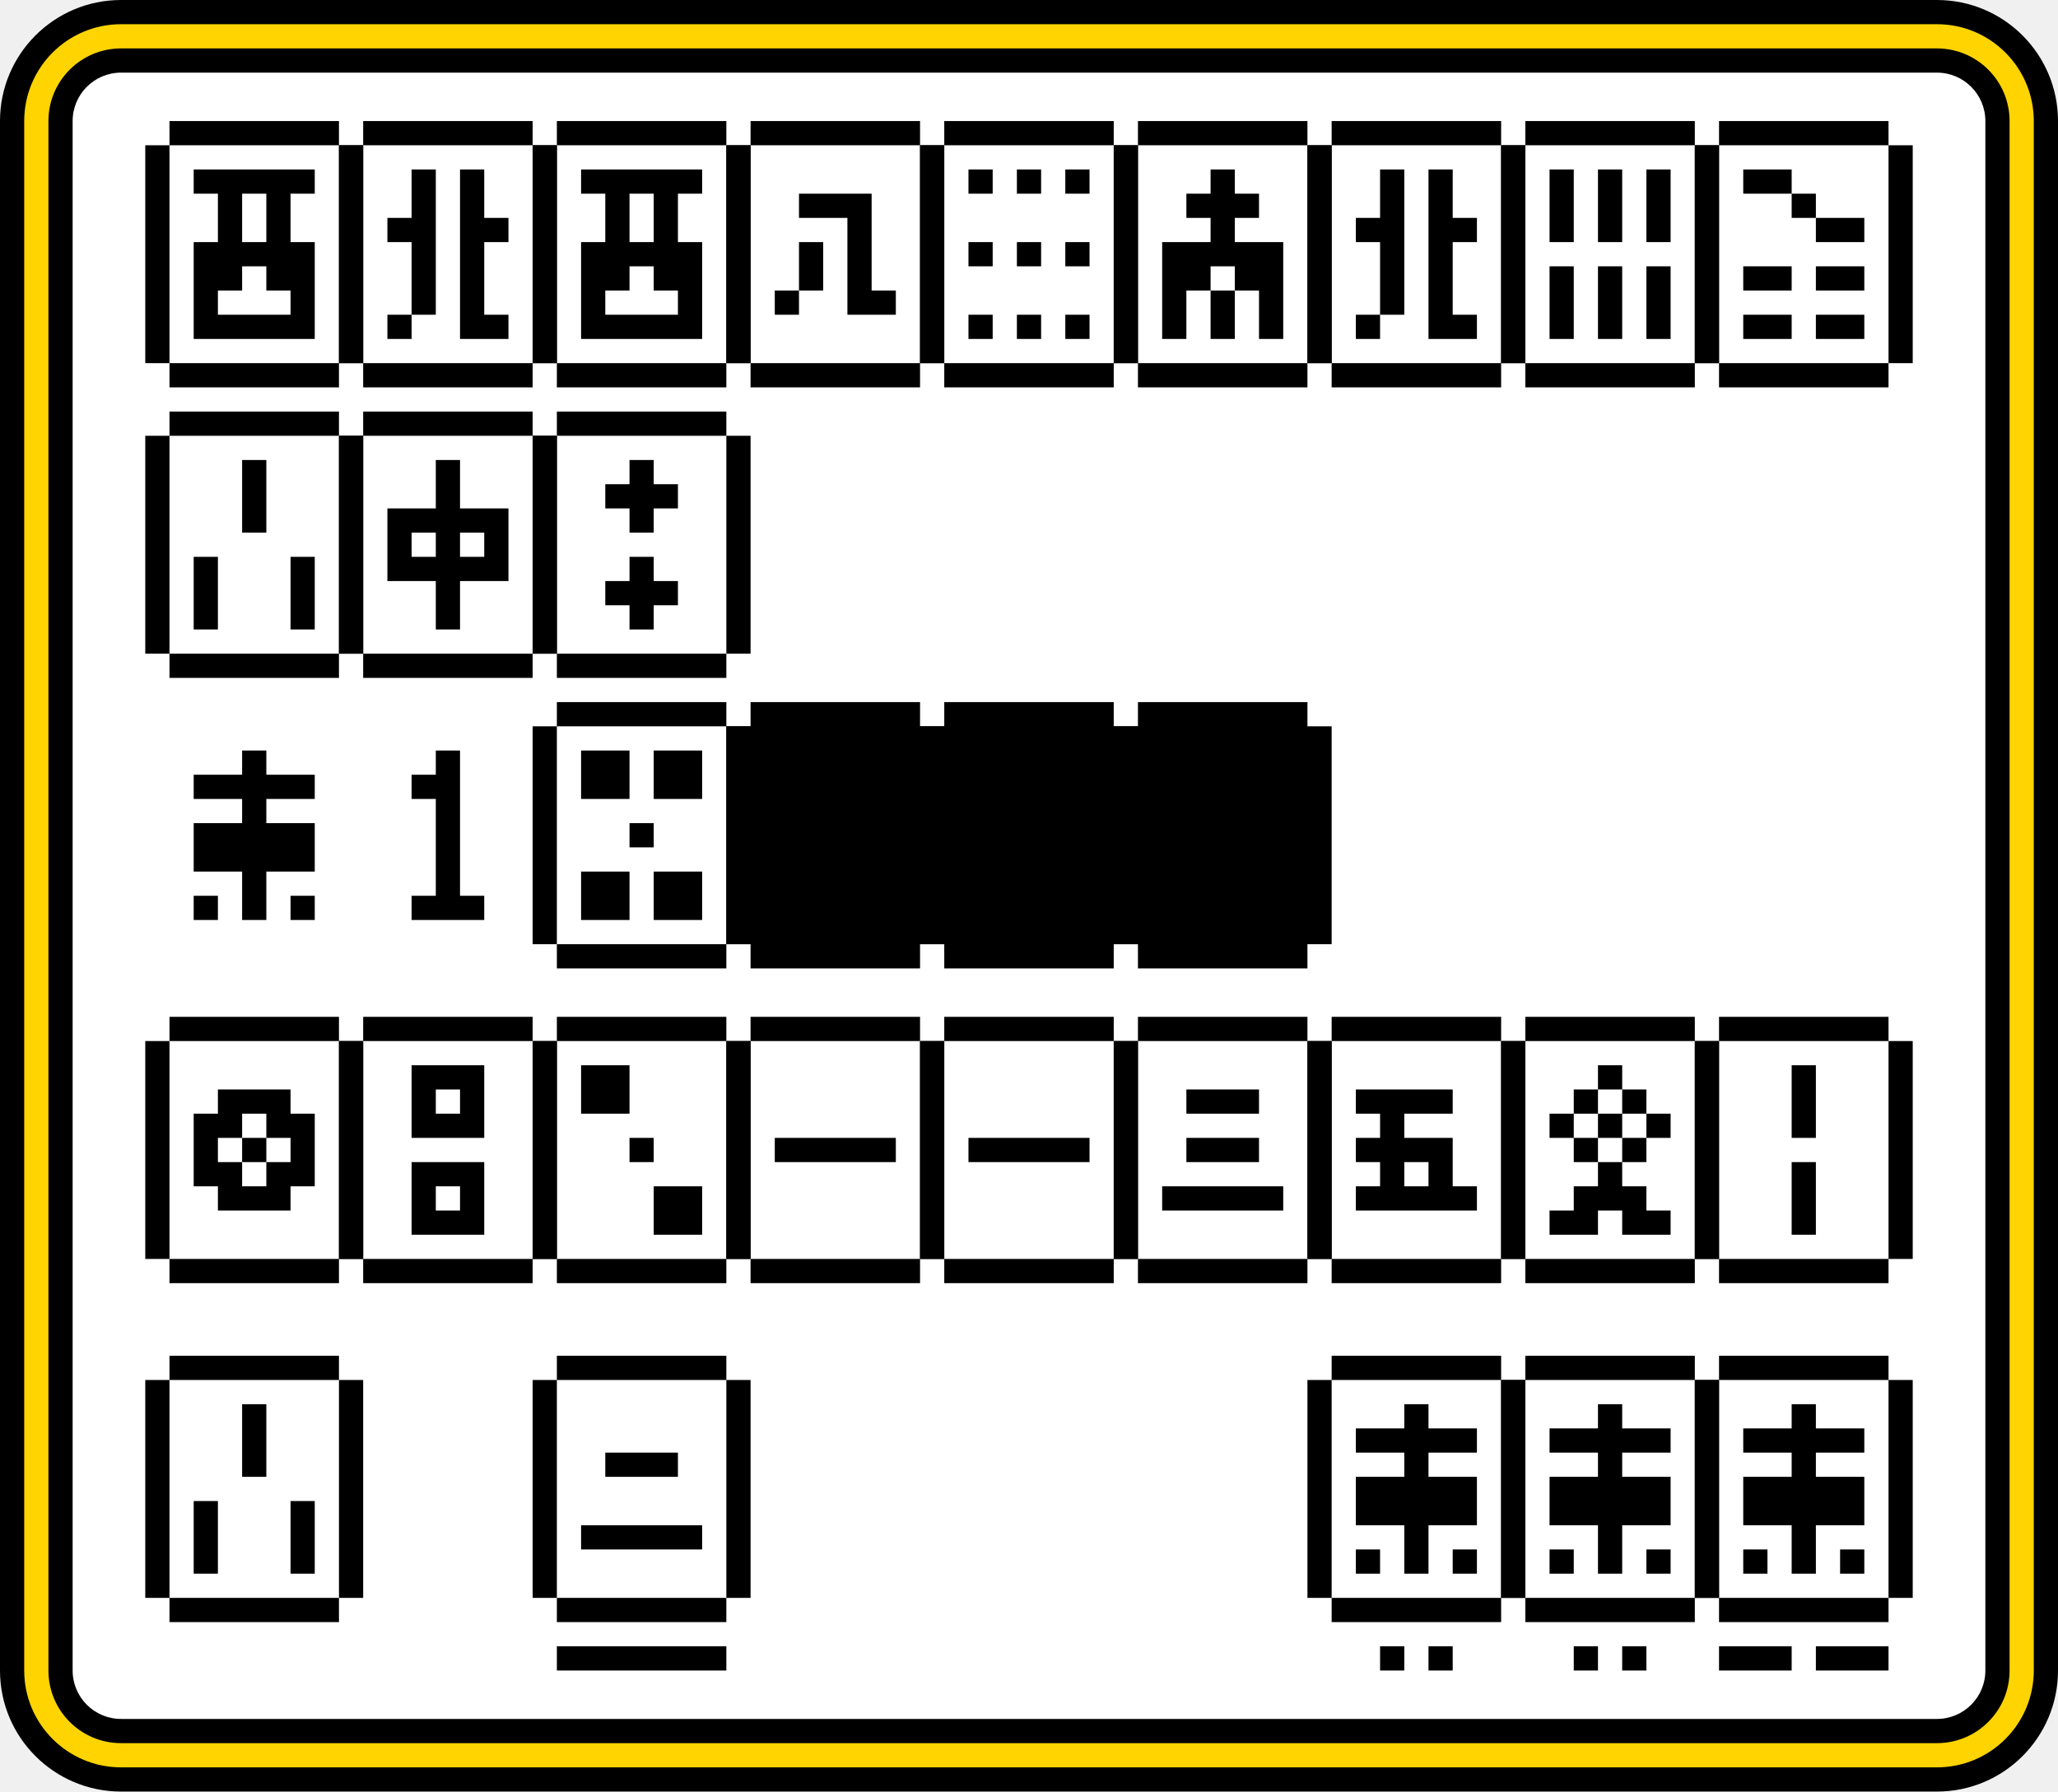
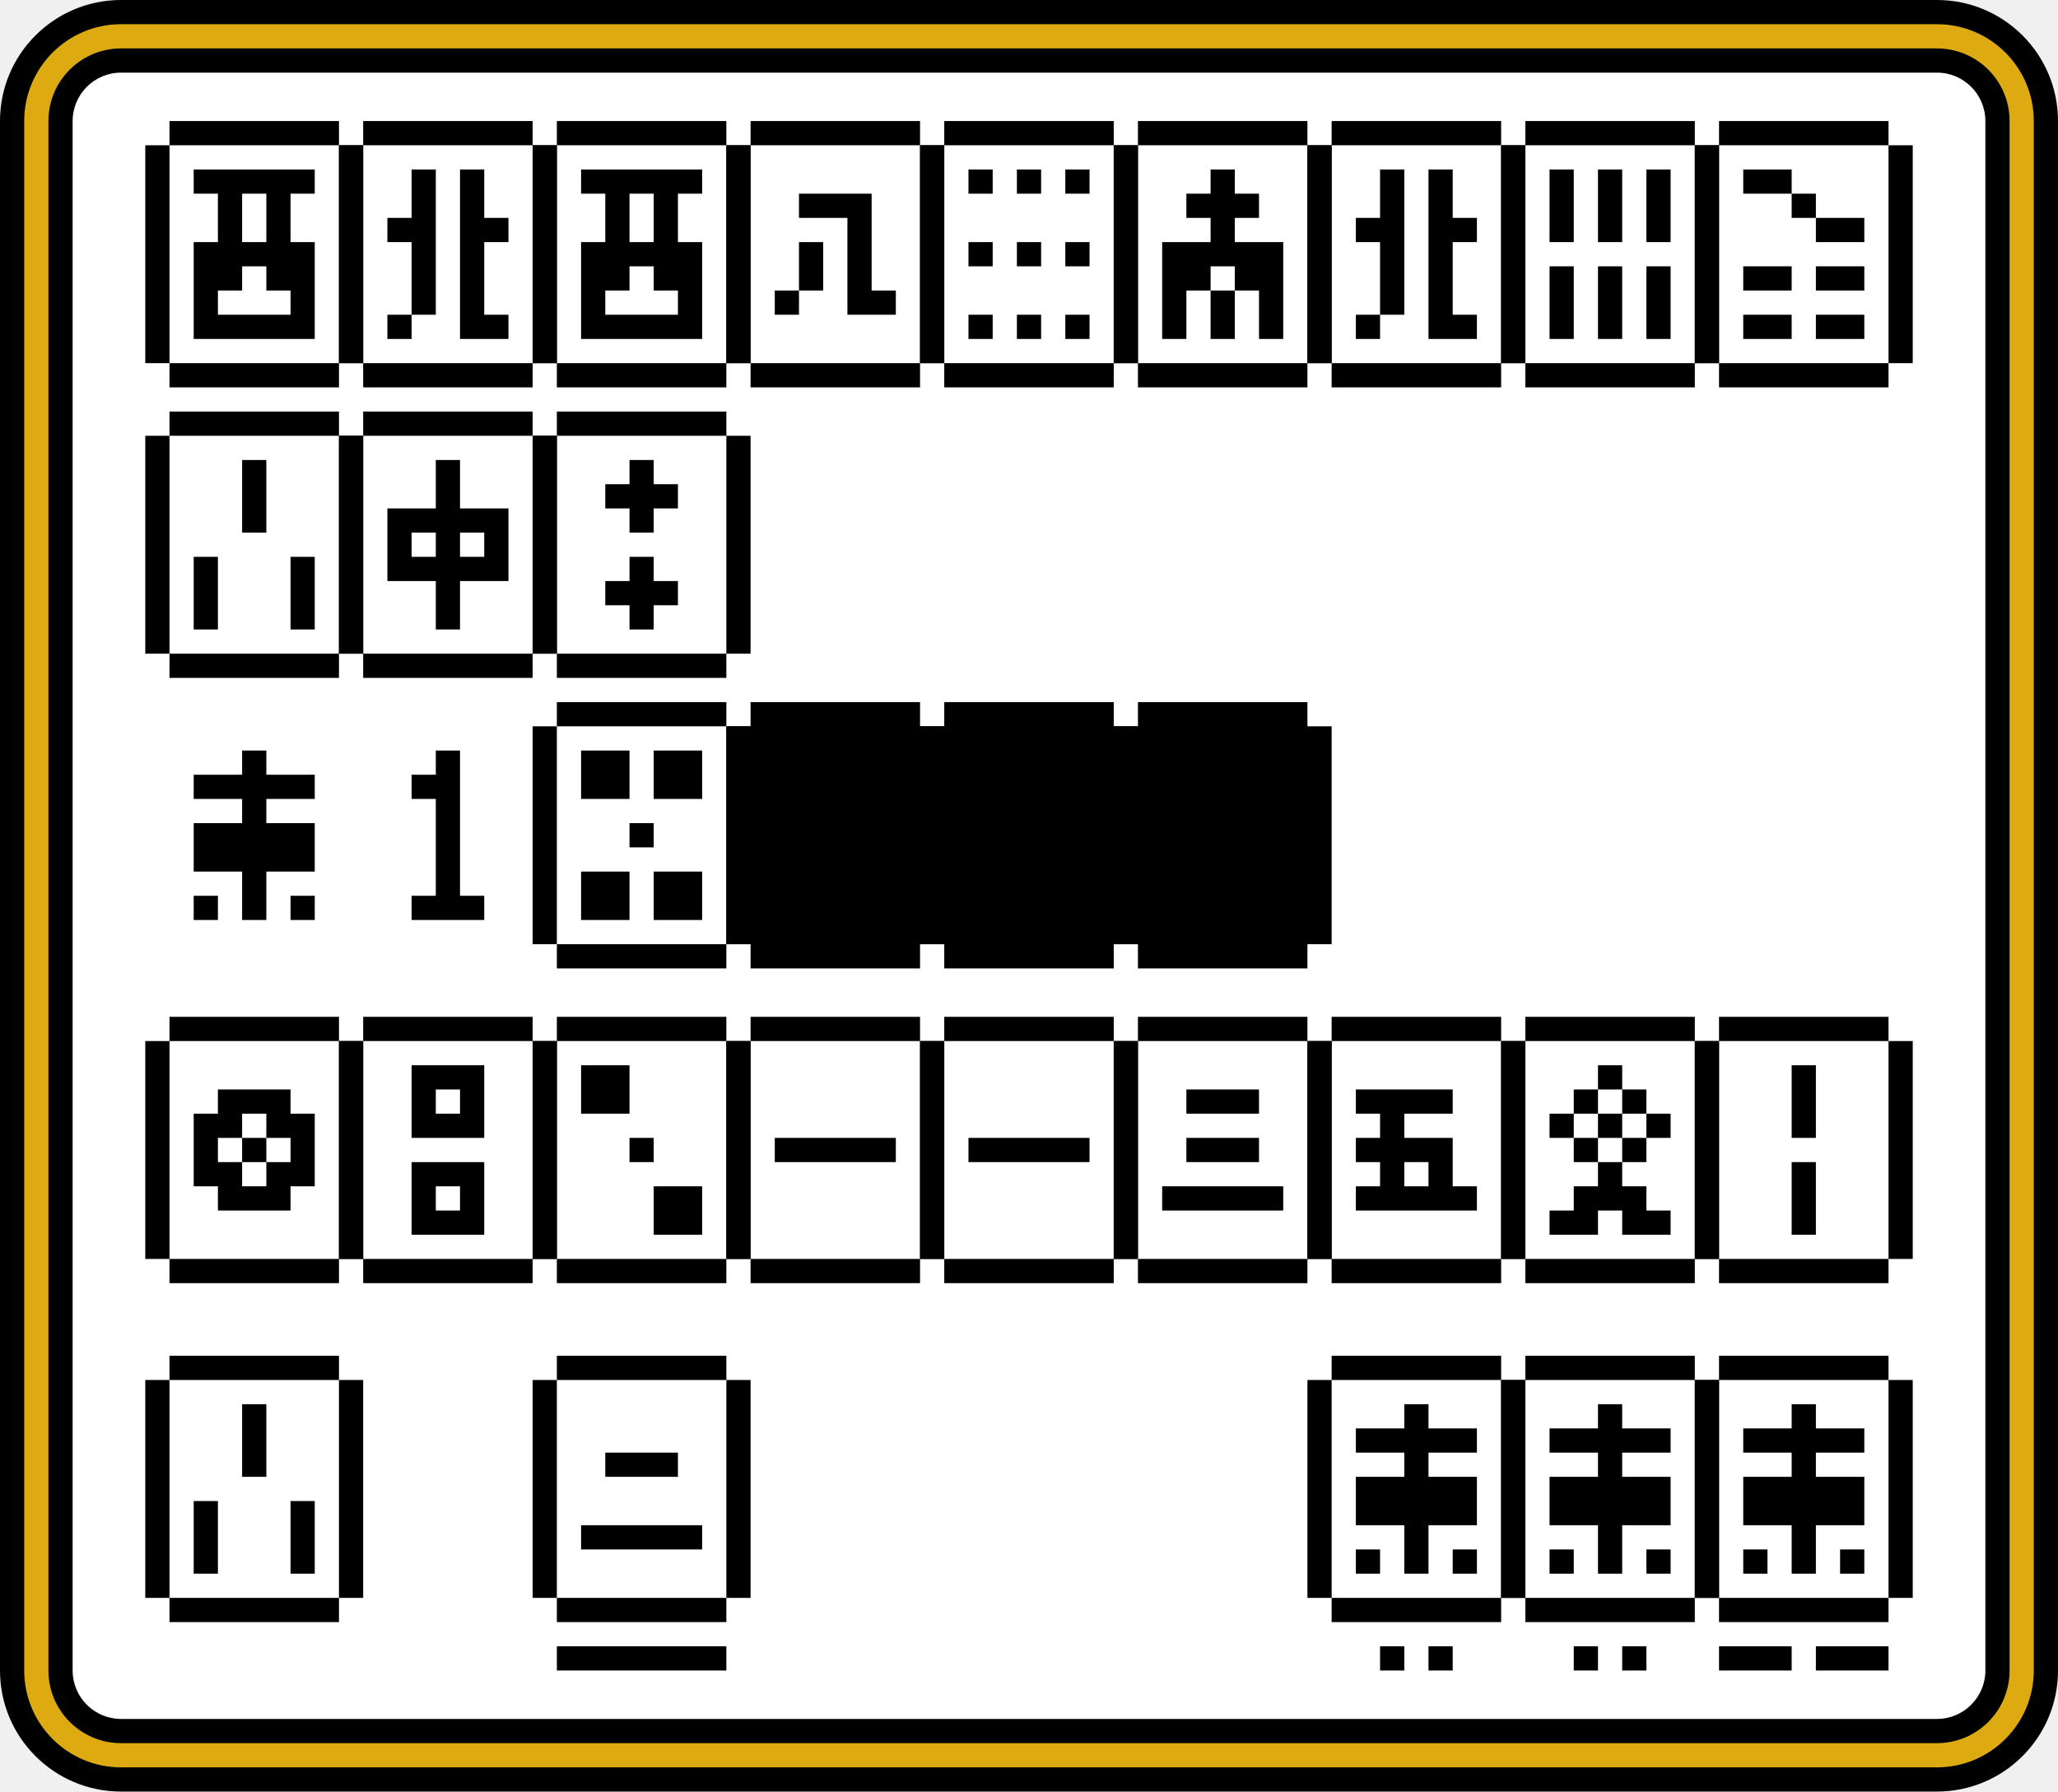
<svg xmlns="http://www.w3.org/2000/svg" width="100%" height="100%" viewBox="0 0 85 74">
  <style>
    .black { fill: black }
    .white { fill: white }
-     .yellow { fill: #ffd400 }
+     .yellow { fill: #da1 }
  </style>
  <path d="M80,0a5,5 0,0,1 5,5v64a5,5 0,0,1 -5,5h-75a5,5 0,0,1 -5,-5v-64a5,5 0,0,1 5,-5z" class="black" />
  <path d="M80,1a4,4 0,0,1 4,4v64a4,4 0,0,1 -4,4h-75a4,4 0,0,1 -4,-4v-64a4,4 0,0,1 4,-4z" class="yellow" />
  <path d="M80,2a3,3 0,0,1 3,3v64a3,3 0,0,1 -3,3h-75a3,3 0,0,1 -3,-3v-64a3,3 0,0,1 3,-3z" class="black" />
  <path d="M80,3a2,2 0,0,1 2,2v64a2,2 0,0,1 -2,2h-75a2,2 0,0,1 -2,-2v-64a2,2 0,0,1 2,-2z" class="white" />
  <path d="M7,5h7v1h1v9h-1v1h-7v-1h-1v-9h1v9h7v-9h-7z" class="black" />
  <path d="M15,5h7v1h1v9h-1v1h-7v-1h-1v-9h1v9h7v-9h-7z" class="black" />
  <path d="M23,5h7v1h1v9h-1v1h-7v-1h-1v-9h1v9h7v-9h-7z" class="black" />
  <path d="M31,5h7v1h1v9h-1v1h-7v-1h-1v-9h1v9h7v-9h-7z" class="black" />
  <path d="M39,5h7v1h1v9h-1v1h-7v-1h-1v-9h1v9h7v-9h-7z" class="black" />
  <path d="M47,5h7v1h1v9h-1v1h-7v-1h-1v-9h1v9h7v-9h-7z" class="black" />
  <path d="M55,5h7v1h1v9h-1v1h-7v-1h-1v-9h1v9h7v-9h-7z" class="black" />
  <path d="M63,5h7v1h1v9h-1v1h-7v-1h-1v-9h1v9h7v-9h-7z" class="black" />
  <path d="M71,5h7v1h1v9h-1v1h-7v-1h-1v-9h1v9h7v-9h-7z" class="black" />
  <path d="M7,17h7v1h1v9h-1v1h-7v-1h-1v-9h1v9h7v-9h-7z" class="black" />
  <path d="M15,17h7v1h1v9h-1v1h-7v-1h-1v-9h1v9h7v-9h-7z" class="black" />
  <path d="M23,17h7v1h1v9h-1v1h-7v-1h-1v-9h1v9h7v-9h-7z" class="black" />
  <path d="M23,29h7v1h1v9h-1v1h-7v-1h-1v-9h1v9h7v-9h-7z" class="black" />
  <path d="M31,29h7v1h1v9h-1v1h-7v-1h-1v-9h1z" class="black" />
  <path d="M39,29h7v1h1v9h-1v1h-7v-1h-1v-9h1z" class="black" />
  <path d="M47,29h7v1h1v9h-1v1h-7v-1h-1v-9h1z" class="black" />
  <path d="M7,42h7v1h1v9h-1v1h-7v-1h-1v-9h1v9h7v-9h-7z" class="black" />
  <path d="M15,42h7v1h1v9h-1v1h-7v-1h-1v-9h1v9h7v-9h-7z" class="black" />
  <path d="M23,42h7v1h1v9h-1v1h-7v-1h-1v-9h1v9h7v-9h-7z" class="black" />
  <path d="M31,42h7v1h1v9h-1v1h-7v-1h-1v-9h1v9h7v-9h-7z" class="black" />
  <path d="M39,42h7v1h1v9h-1v1h-7v-1h-1v-9h1v9h7v-9h-7z" class="black" />
  <path d="M47,42h7v1h1v9h-1v1h-7v-1h-1v-9h1v9h7v-9h-7z" class="black" />
  <path d="M55,42h7v1h1v9h-1v1h-7v-1h-1v-9h1v9h7v-9h-7z" class="black" />
  <path d="M63,42h7v1h1v9h-1v1h-7v-1h-1v-9h1v9h7v-9h-7z" class="black" />
  <path d="M71,42h7v1h1v9h-1v1h-7v-1h-1v-9h1v9h7v-9h-7z" class="black" />
  <path d="M7,56h7v1h1v9h-1v1h-7v-1h-1v-9h1v9h7v-9h-7z" class="black" />
  <path d="M23,56h7v1h1v9h-1v1h-7v-1h-1v-9h1v9h7v-9h-7z" class="black" />
  <path d="M55,56h7v1h1v9h-1v1h-7v-1h-1v-9h1v9h7v-9h-7z" class="black" />
  <path d="M63,56h7v1h1v9h-1v1h-7v-1h-1v-9h1v9h7v-9h-7z" class="black" />
  <path d="M71,56h7v1h1v9h-1v1h-7v-1h-1v-9h1v9h7v-9h-7z" class="black" />
  <path d="M23,68h7v1h-7z" class="black" />
  <path d="M57,68h1v1h-1zm2,0h1v1h-1z" class="black" />
  <path d="M65,68h1v1h-1zm2,0h1v1h-1z" class="black" />
  <path d="M71,68h3v1h-3zm4,0h3v1h-3z" class="black" />
  <path d="M8,7h5v1h-1v2h1v4h-5v-4h1v-2h-1zm2,1v2h1v-2zm0,3v1h-1v1h3v-1h-1v-1z" class="black" />
  <path d="M17,7h1v6h-1v1h-1v-1h1v-3h-1v-1h1zm2,0h1v2h1v1h-1v3h1v1h-2z" class="black" />
  <path d="M24,7h5v1h-1v2h1v4h-5v-4h1v-2h-1zm2,1v2h1v-2zm0,3v1h-1v1h3v-1h-1v-1z" class="black" />
  <path d="M33,8h3v4h1v1h-2v-4h-2zm0,2h1v2h-1v1h-1v-1h1z" class="black" />
  <path d="M40,7h1v1h-1zm2,0h1v1h-1zm2,0h1v1h-1zm-4,3h1v1h-1zm2,0h1v1h-1zm2,0h1v1h-1zm-4,3h1v1h-1zm2,0h1v1h-1zm2,0h1v1h-1z" class="black" />
  <path d="M50,7h1v1h1v1h-1v1h2v4h-1v-2h-1v-1h-1v1h1v2h-1v-2h-1v2h-1v-4h2v-1h-1v-1h1z" class="black" />
  <path d="M57,7h1v6h-1v1h-1v-1h1v-3h-1v-1h1zm2,0h1v2h1v1h-1v3h1v1h-2z" class="black" />
  <path d="M64,7h1v3h-1zm2,0h1v3h-1zm2,0h1v3h-1zm-4,4h1v3h-1zm2,0h1v3h-1zm2,0h1v3h-1z" class="black" />
  <path d="M72,7h2v1h1v1h2v1h-2v-1h-1v-1h-2zm0,4h2v1h-2zm0,2h2v1h-2zm3,-2h2v1h-2zm0,2h2v1h-2z" class="black" />
  <path d="M10,19h1v3h-1zm-2,4h1v3h-1zm4,0h1v3h-1z" class="black" />
  <path d="M18,19h1v2h2v3h-2v2h-1v-2h-2v-3h2zm-1,3v1h1v-1zm2,0v1h1v-1z" class="black" />
  <path d="M26,19h1v1h1v1h-1v1h-1v-1h-1v-1h1zm0,4h1v1h1v1h-1v1h-1v-1h-1v-1h1z" class="black" />
  <path d="M10,31h1v1h2v1h-2v1h2v2h-2v2h-1v-2h-2v-2h2v-1h-2v-1h2zm-2,6h1v1h-1zm4,0h1v1h-1z" class="black" />
  <path d="M18,31h1v6h1v1h-3v-1h1v-4h-1v-1h1z" class="black" />
  <path d="M24,31h2v2h-2zm3,0h2v2h-2zm-1,3h1v1h-1zm-2,2h2v2h-2zm3,0h2v2h-2z" class="black" />
  <path d="M9,45h3v1h1v3h-1v1h-3v-1h-1v-3h1zm1,1v1h-1v1h1v1h1v-1h1v-1h-1v-1zm0,1h1v1h-1z" class="black" />
  <path d="M17,44h3v3h-3zm1,1v1h1v-1zm-1,3h3v3h-3zm1,1v1h1v-1z" class="black" />
  <path d="M24,44h2v2h-2zm2,3h1v1h-1zm1,2h2v2h-2z" class="black" />
  <path d="M32,47h5v1h-5z" class="black" />
  <path d="M40,47h5v1h-5z" class="black" />
  <path d="M49,45h3v1h-3zm0,2h3v1h-3zm-1,2h5v1h-5z" class="black" />
  <path d="M56,45h4v1h-2v1h2v2h1v1h-5v-1h1v-1h-1v-1h1v-1h-1zm2,3v1h1v-1z" class="black" />
  <path d="M66,44h1v1h1v1h1v1h-1v1h-1v1h1v1h1v1h-2v-1h-1v1h-2v-1h1v-1h1v-1h-1v-1h-1v-1h1v-1h1zm0,1v1h-1v1h1v1h1v-1h1v-1h-1v-1zm0,1h1v1h-1z" class="black" />
  <path d="M74,44h1v3h-1zm0,4h1v3h-1z" class="black" />
  <path d="M10,58h1v3h-1zm-2,4h1v3h-1zm4,0h1v3h-1z" class="black" />
  <path d="M25,60h3v1h-3zm-1,3h5v1h-5z" class="black" />
  <path d="M58,58h1v1h2v1h-2v1h2v2h-2v2h-1v-2h-2v-2h2v-1h-2v-1h2zm-2,6h1v1h-1zm4,0h1v1h-1z" class="black" />
  <path d="M66,58h1v1h2v1h-2v1h2v2h-2v2h-1v-2h-2v-2h2v-1h-2v-1h2zm-2,6h1v1h-1zm4,0h1v1h-1z" class="black" />
  <path d="M74,58h1v1h2v1h-2v1h2v2h-2v2h-1v-2h-2v-2h2v-1h-2v-1h2zm-2,6h1v1h-1zm4,0h1v1h-1z" class="black" />
</svg>
